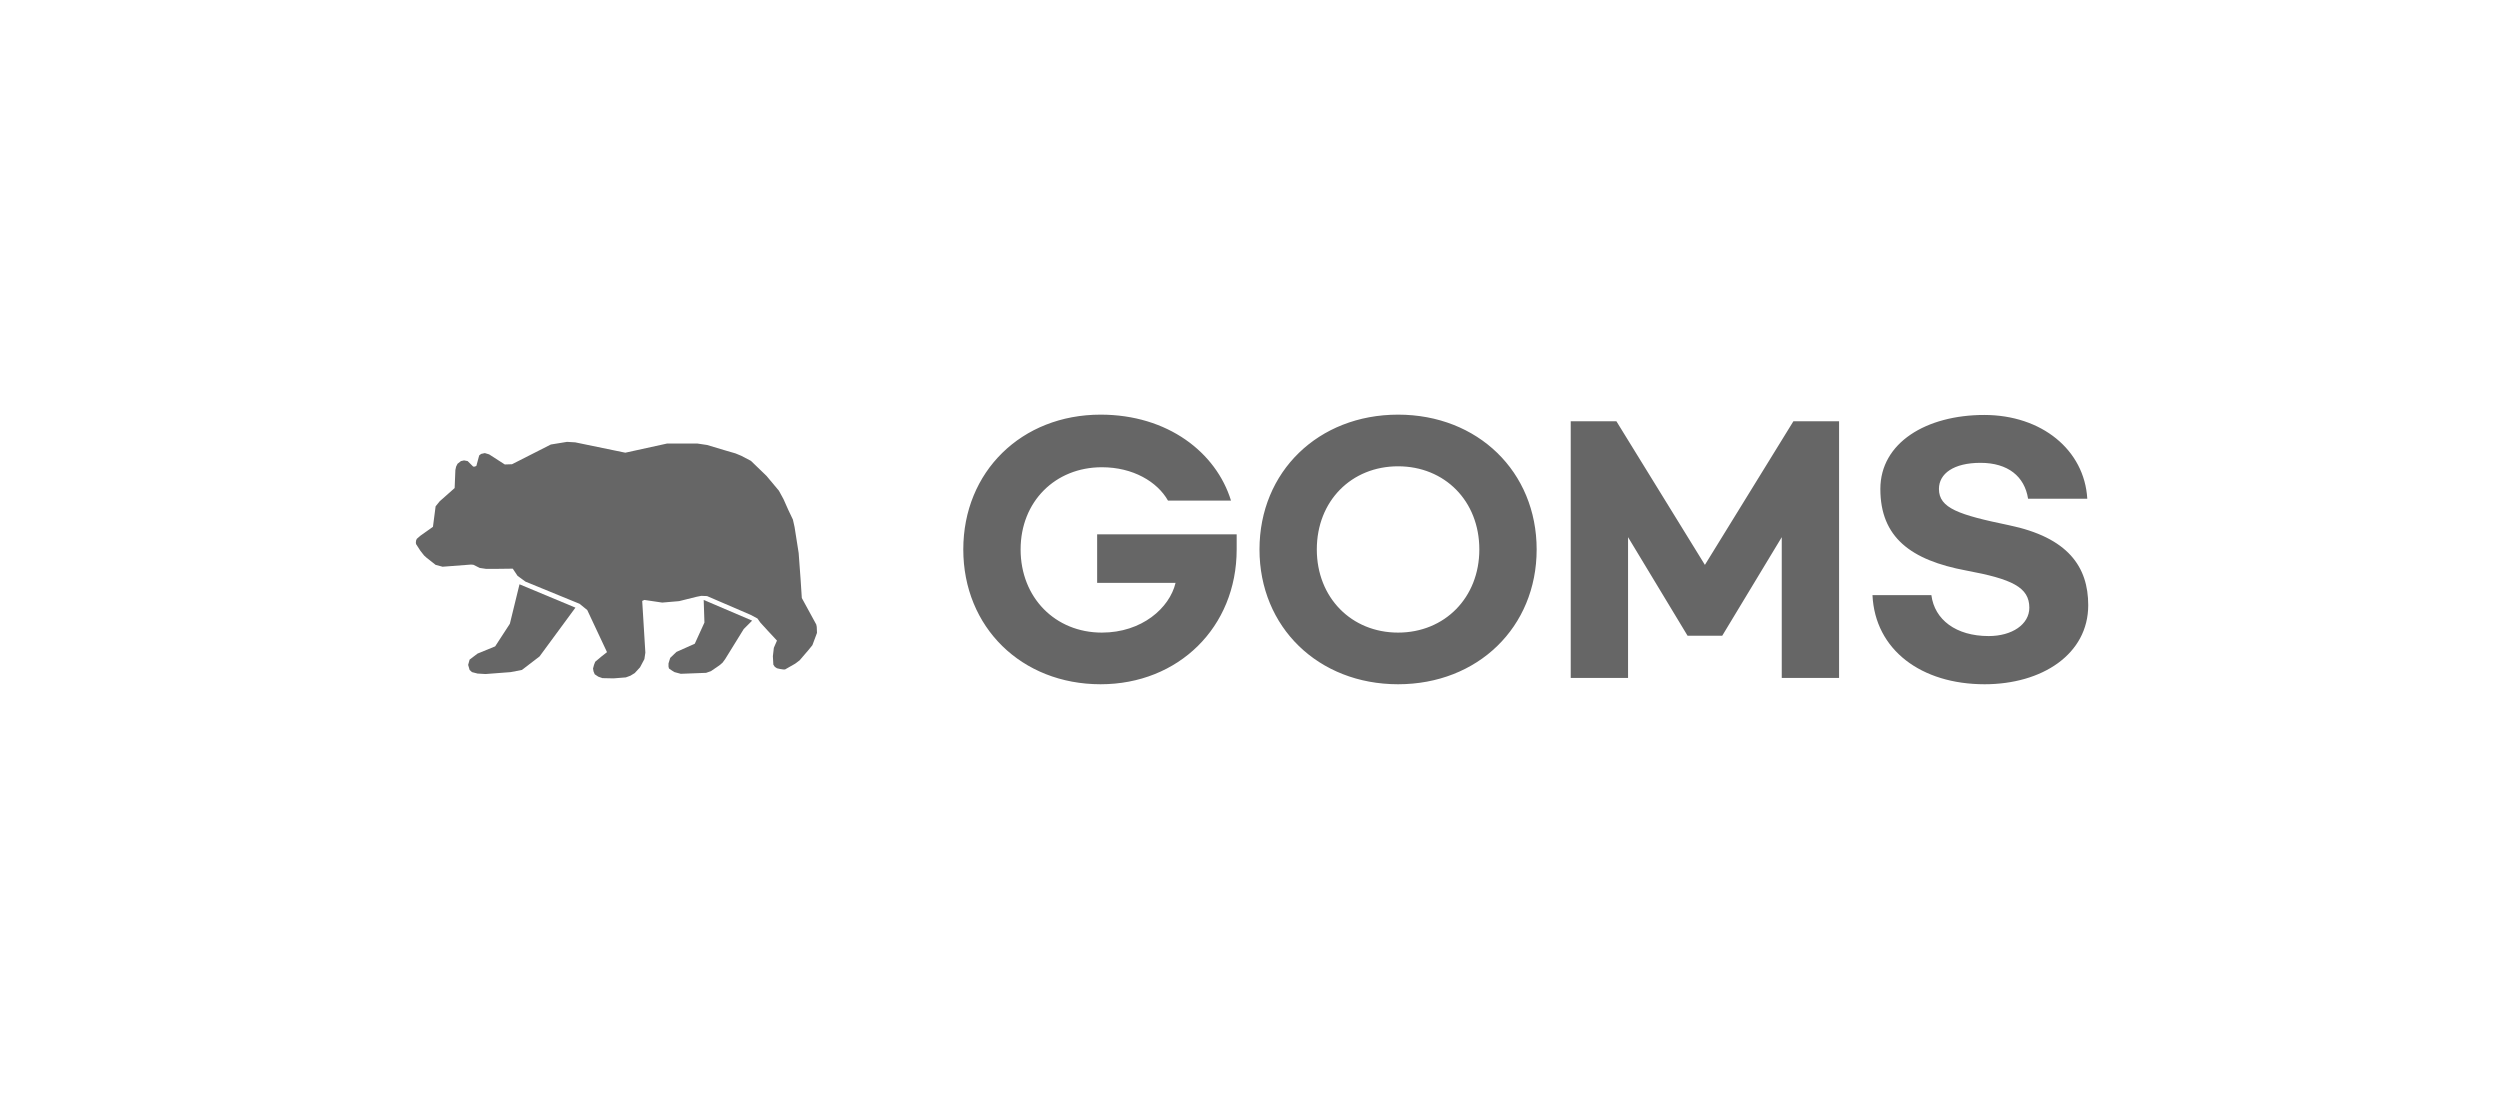
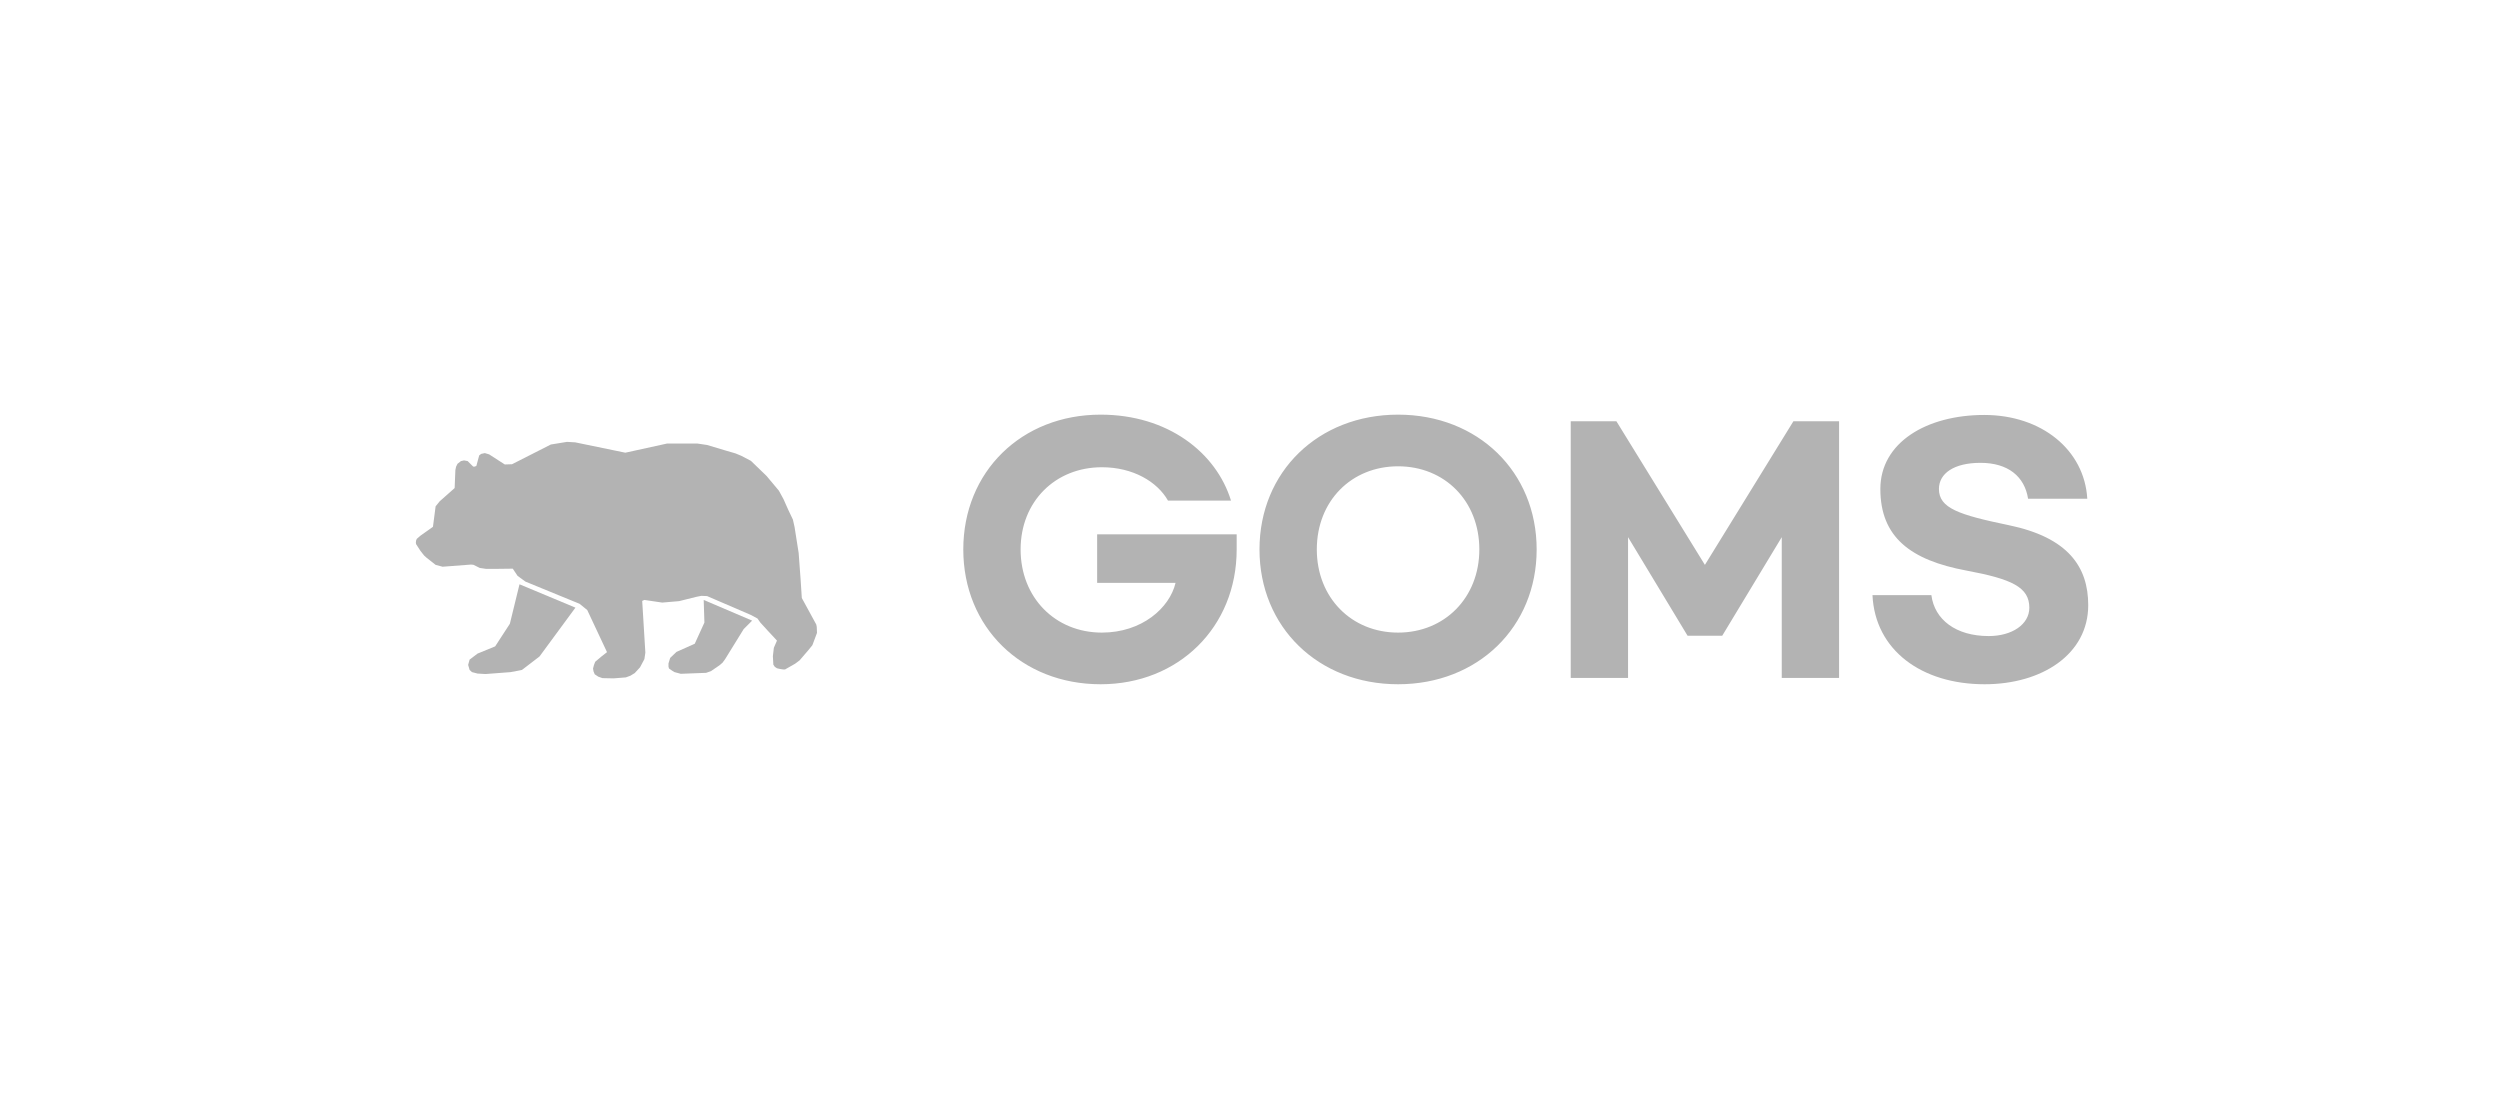
<svg xmlns="http://www.w3.org/2000/svg" width="127" height="56" viewBox="0 0 127 56" fill="none">
-   <path d="M29.22 22.471L31.767 22.997L33.886 22.532L35.429 22.532L35.919 22.605L36.862 22.887L37.364 23.033L37.658 23.155L38.148 23.412L38.944 24.182L39.568 24.928L39.801 25.355L40.046 25.905L40.279 26.394L40.364 26.773L40.572 28.093L40.67 29.426L40.732 30.379L41.466 31.724L41.491 31.846L41.503 32.151L41.27 32.775L41.062 33.031L40.768 33.373L40.621 33.545L40.393 33.716L39.879 34.009L39.789 34.009L39.629 33.985L39.47 33.948L39.36 33.875L39.286 33.765L39.262 33.337L39.311 32.909L39.47 32.542L38.993 32.029L38.625 31.626L38.478 31.418L38.135 31.235L35.919 30.281L35.625 30.269L35.38 30.318L34.498 30.538L33.641 30.611L32.735 30.477L32.624 30.526L32.784 33.154L32.735 33.483L32.514 33.899L32.245 34.192L32.024 34.327L31.792 34.412L31.167 34.461L30.604 34.449L30.395 34.376L30.212 34.254L30.151 34.107L30.126 33.96L30.175 33.777L30.236 33.618L30.555 33.349L30.836 33.129L29.832 30.99L29.44 30.672L26.697 29.548L26.293 29.255L26.048 28.888L25.08 28.9L24.701 28.9L24.37 28.851L24.052 28.692L23.929 28.68L22.484 28.79L22.129 28.695L21.676 28.338L21.541 28.216L21.358 27.983L21.137 27.641L21.125 27.568L21.137 27.458L21.174 27.372L21.358 27.213L21.994 26.761L22.129 25.722L22.337 25.465L23.096 24.793L23.133 23.877L23.17 23.705L23.243 23.559L23.415 23.424L23.574 23.388L23.758 23.424L24.04 23.705L24.113 23.705L24.199 23.669L24.321 23.216L24.346 23.131L24.444 23.058L24.629 23.017L24.848 23.082L25.644 23.595L26.011 23.583L27.983 22.581L28.803 22.447L29.22 22.471Z" fill="#666666" />
-   <path d="M26.391 29.682L29.232 30.868L27.407 33.349L26.513 34.033L25.938 34.144L24.664 34.241L24.26 34.217L23.978 34.144L23.856 34.033L23.782 33.777L23.856 33.508L24.26 33.202L25.154 32.836L25.901 31.687L26.391 29.682Z" fill="#666666" />
-   <path d="M35.748 30.477L38.209 31.528L37.781 31.956L36.838 33.483L36.703 33.667L36.544 33.801L36.115 34.095L35.87 34.18L34.584 34.229L34.266 34.144L34.144 34.07L33.984 33.96L33.96 33.862V33.703L34.046 33.422L34.364 33.117L35.295 32.701L35.785 31.626L35.748 30.477Z" fill="#666666" />
-   <path d="M55.911 21.064C59.319 21.064 61.783 22.984 62.535 25.432H59.335C58.791 24.472 57.559 23.736 55.975 23.736C53.607 23.736 51.847 25.48 51.847 27.912C51.847 30.36 53.607 32.136 55.975 32.136C58.007 32.136 59.415 30.888 59.719 29.608H55.735V27.144H62.823V27.912C62.823 31.864 59.863 34.76 55.911 34.76C51.895 34.76 48.935 31.864 48.935 27.912C48.935 23.96 51.895 21.064 55.911 21.064ZM71.022 34.76C66.974 34.76 63.982 31.864 63.982 27.912C63.982 23.96 66.974 21.064 71.022 21.064C75.07 21.064 78.062 23.96 78.062 27.912C78.062 31.864 75.07 34.76 71.022 34.76ZM71.022 32.136C73.39 32.136 75.15 30.36 75.15 27.912C75.15 25.448 73.39 23.688 71.022 23.688C68.654 23.688 66.894 25.448 66.894 27.912C66.894 30.36 68.654 32.136 71.022 32.136ZM79.793 34.44V21.4H82.113L86.609 28.696L91.105 21.4H93.425V34.44H90.513V27.288L87.489 32.296H85.729L82.705 27.288V34.44H79.793ZM100.802 21.08C103.714 21.08 105.89 22.856 106.034 25.336H103.026C102.85 24.2 102.002 23.512 100.61 23.512C99.25 23.512 98.498 24.056 98.498 24.84C98.498 25.816 99.506 26.152 102.05 26.68C105.058 27.304 106.082 28.792 106.082 30.744C106.082 33.24 103.73 34.76 100.818 34.76C97.602 34.76 95.25 33.016 95.122 30.232H98.114C98.274 31.48 99.362 32.312 101.026 32.312C102.21 32.312 103.09 31.72 103.09 30.872C103.09 29.832 102.21 29.416 99.89 28.984C97.058 28.456 95.522 27.288 95.522 24.84C95.522 22.488 97.858 21.08 100.802 21.08Z" fill="#666666" />
+   <path d="M29.22 22.471L31.767 22.997L33.886 22.532L35.429 22.532L35.919 22.605L36.862 22.887L37.364 23.033L37.658 23.155L38.148 23.412L38.944 24.182L39.568 24.928L39.801 25.355L40.046 25.905L40.279 26.394L40.364 26.773L40.572 28.093L40.67 29.426L40.732 30.379L41.466 31.724L41.491 31.846L41.503 32.151L41.27 32.775L41.062 33.031L40.768 33.373L40.621 33.545L40.393 33.716L39.879 34.009L39.789 34.009L39.629 33.985L39.47 33.948L39.36 33.875L39.286 33.765L39.262 33.337L39.311 32.909L39.47 32.542L38.993 32.029L38.625 31.626L38.478 31.418L38.135 31.235L35.919 30.281L35.625 30.269L35.38 30.318L34.498 30.538L33.641 30.611L32.735 30.477L32.624 30.526L32.784 33.154L32.735 33.483L32.514 33.899L32.245 34.192L32.024 34.327L31.792 34.412L31.167 34.461L30.604 34.449L30.395 34.376L30.212 34.254L30.151 34.107L30.126 33.96L30.175 33.777L30.236 33.618L30.555 33.349L30.836 33.129L29.832 30.99L29.44 30.672L26.697 29.548L26.293 29.255L26.048 28.888L25.08 28.9L24.701 28.9L24.37 28.851L24.052 28.692L23.929 28.68L22.484 28.79L22.129 28.695L21.676 28.338L21.541 28.216L21.358 27.983L21.137 27.641L21.125 27.568L21.137 27.458L21.174 27.372L21.358 27.213L21.994 26.761L22.129 25.722L22.337 25.465L23.096 24.793L23.133 23.877L23.17 23.705L23.243 23.559L23.415 23.424L23.574 23.388L23.758 23.424L24.04 23.705L24.113 23.705L24.199 23.669L24.321 23.216L24.346 23.131L24.444 23.058L24.629 23.017L24.848 23.082L25.644 23.595L26.011 23.583L27.983 22.581L28.803 22.447L29.22 22.471Z" fill="#B3B3B3" />
+   <path d="M26.391 29.682L29.232 30.868L27.407 33.349L26.514 34.033L25.938 34.144L24.664 34.241L24.26 34.217L23.978 34.144L23.856 34.033L23.782 33.777L23.856 33.508L24.26 33.202L25.154 32.836L25.901 31.687L26.391 29.682Z" fill="#B3B3B3" />
+   <path d="M35.748 30.477L38.209 31.528L37.78 31.956L36.837 33.483L36.703 33.667L36.544 33.801L36.115 34.095L35.87 34.18L34.584 34.229L34.266 34.144L34.143 34.07L33.984 33.96L33.959 33.862V33.703L34.045 33.422L34.364 33.117L35.294 32.701L35.784 31.626L35.748 30.477Z" fill="#B3B3B3" />
+   <path d="M55.911 21.064C59.319 21.064 61.783 22.984 62.535 25.432H59.335C58.791 24.472 57.559 23.736 55.975 23.736C53.607 23.736 51.847 25.48 51.847 27.912C51.847 30.36 53.607 32.136 55.975 32.136C58.007 32.136 59.415 30.888 59.719 29.608H55.735V27.144H62.823V27.912C62.823 31.864 59.863 34.76 55.911 34.76C51.895 34.76 48.935 31.864 48.935 27.912C48.935 23.96 51.895 21.064 55.911 21.064ZM71.022 34.76C66.974 34.76 63.982 31.864 63.982 27.912C63.982 23.96 66.974 21.064 71.022 21.064C75.07 21.064 78.062 23.96 78.062 27.912C78.062 31.864 75.07 34.76 71.022 34.76ZM71.022 32.136C73.39 32.136 75.15 30.36 75.15 27.912C75.15 25.448 73.39 23.688 71.022 23.688C68.654 23.688 66.894 25.448 66.894 27.912C66.894 30.36 68.654 32.136 71.022 32.136ZM79.793 34.44V21.4H82.113L86.609 28.696L91.105 21.4H93.425V34.44H90.513V27.288L87.489 32.296H85.729L82.705 27.288V34.44H79.793ZM100.802 21.08C103.714 21.08 105.89 22.856 106.034 25.336H103.026C102.85 24.2 102.002 23.512 100.61 23.512C99.25 23.512 98.498 24.056 98.498 24.84C98.498 25.816 99.506 26.152 102.05 26.68C105.058 27.304 106.082 28.792 106.082 30.744C106.082 33.24 103.73 34.76 100.818 34.76C97.602 34.76 95.25 33.016 95.122 30.232H98.114C98.274 31.48 99.362 32.312 101.026 32.312C102.21 32.312 103.09 31.72 103.09 30.872C103.09 29.832 102.21 29.416 99.89 28.984C97.058 28.456 95.522 27.288 95.522 24.84C95.522 22.488 97.858 21.08 100.802 21.08Z" fill="#B3B3B3" />
</svg>
